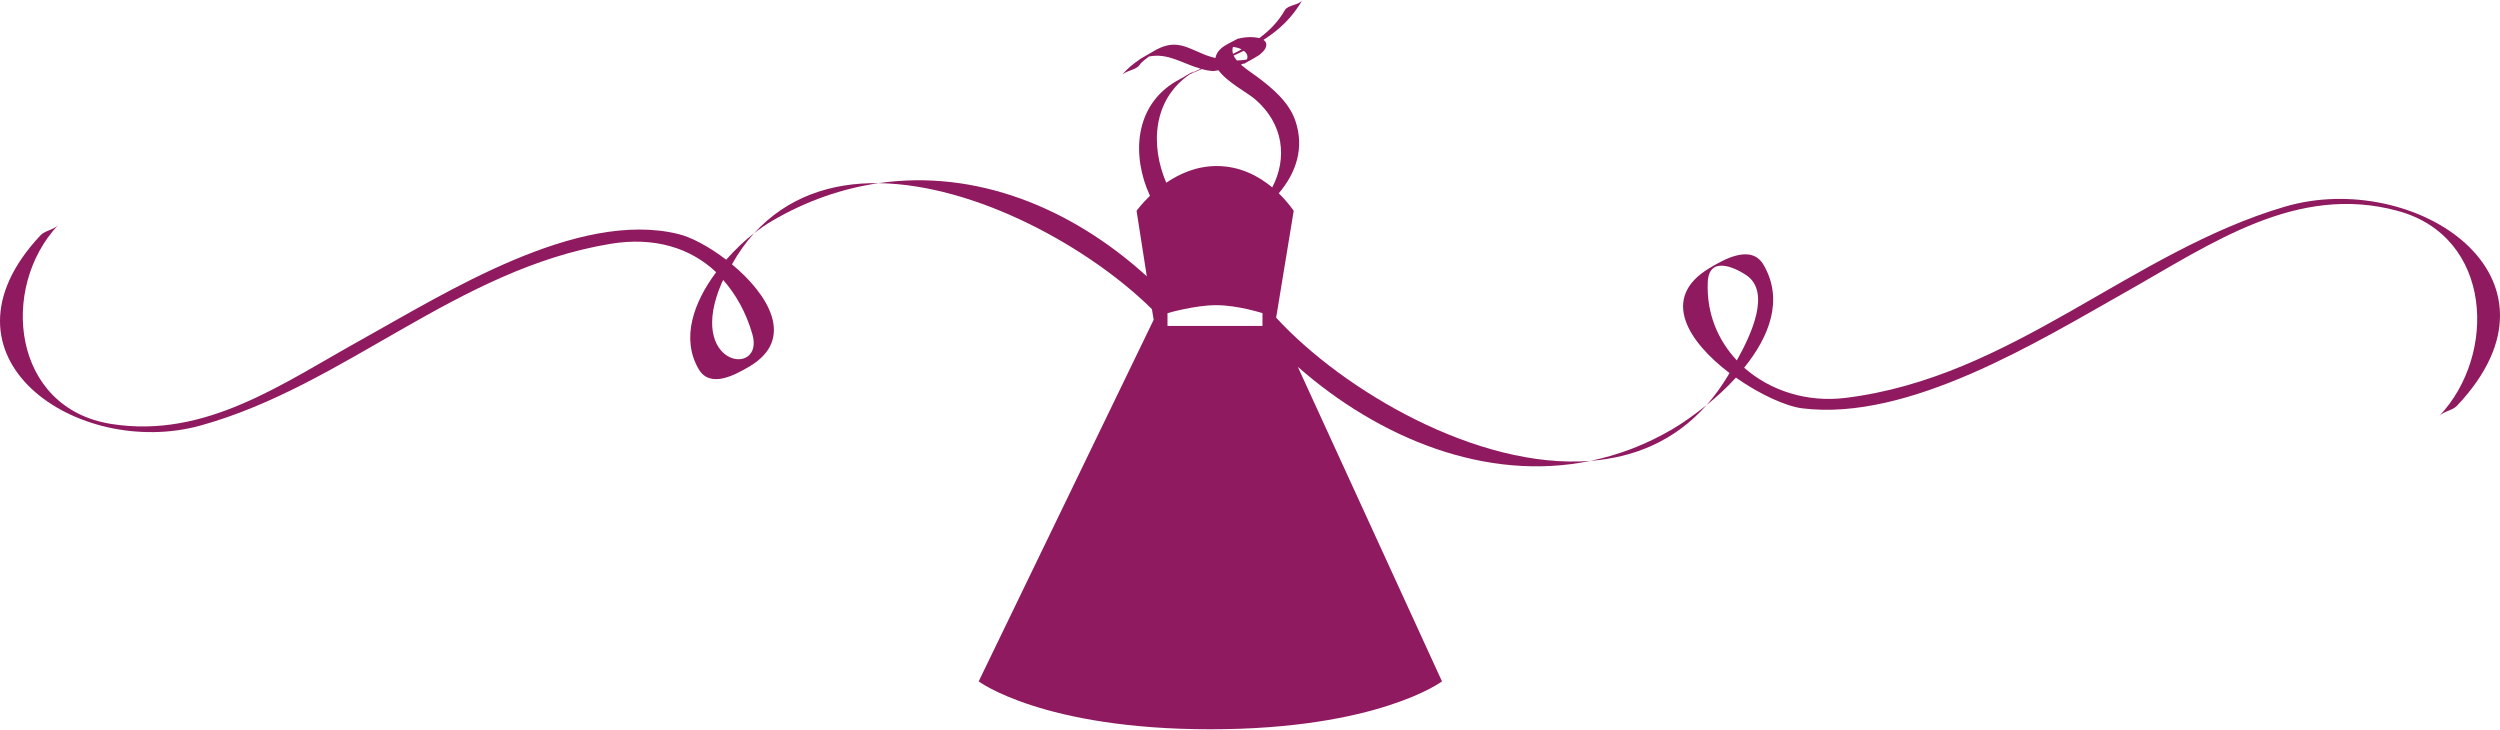
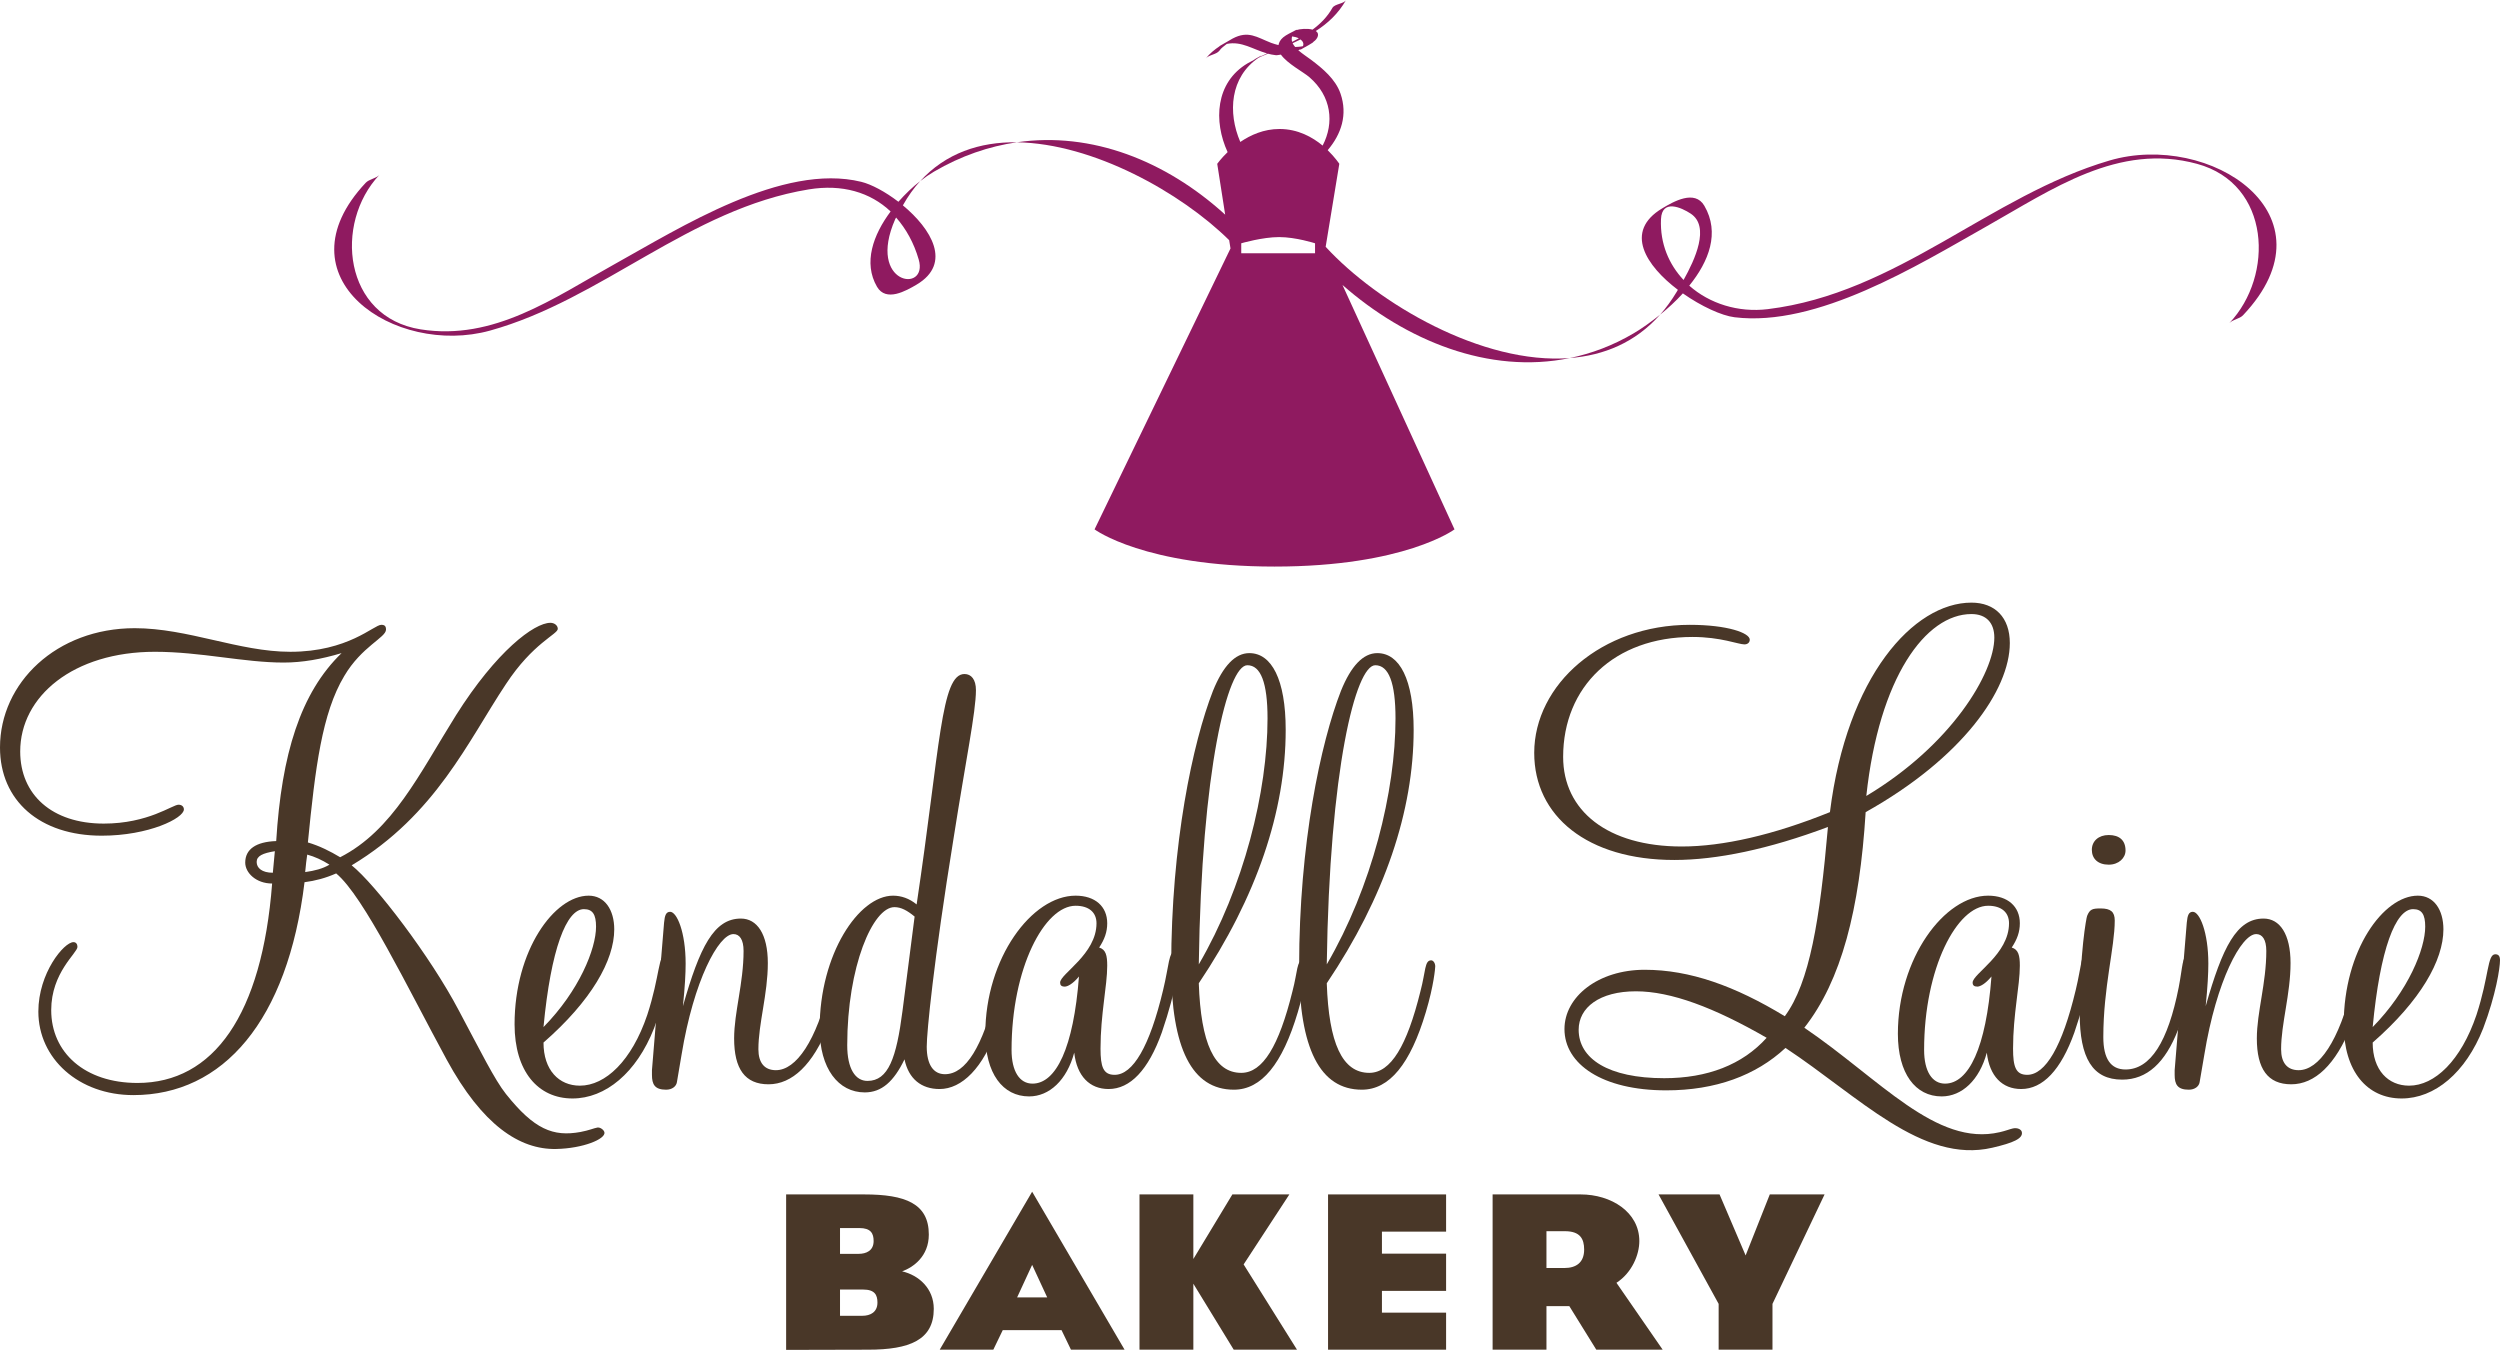
- <svg xmlns="http://www.w3.org/2000/svg" version="1.1" width="264.146" height="77.054" id="svg3005">
-   <defs id="defs3021" />
-   <g transform="matrix(0.999999,0,0,1,-505.454,-33.267)" id="g3007">
-     <path d="m 577.133,57.995 c -10.685,-2.623 -24.639,6.251 -33.553,11.198 -8.315,4.615 -16.412,10.444 -26.367,8.869 -10.512,-1.66 -11.823,-14.407 -5.627,-21 -0.468,0.49 -1.381,0.567 -1.847,1.061 -12.096,12.883 3.943,23.69 16.898,20.107 15.255,-4.225 27.102,-16.543 43.357,-19.206 4.548,-0.745 8.371,0.398 11.129,3.003 -2.371,3.174 -3.745,6.981 -1.85,10.24 1.231,2.108 3.938,0.561 5.386,-0.292 4.879,-2.889 1.969,-7.605 -1.868,-10.779 0.7,-1.25 1.485,-2.351 2.352,-3.297 -1.023,0.787 -2.025,1.755 -2.961,2.809 -1.77,-1.36 -3.665,-2.373 -5.049,-2.713 z m 7.812,10.57 c 1.352,4.637 -7.133,3.456 -3.196,-5.49 0.038,-0.084 0.088,-0.141 0.121,-0.224 1.346,1.535 2.416,3.429 3.075,5.714 z" id="path3009" style="fill:#8f1a60" />
-     <path d="m 587.007,56.619 c 3.707,-2.172 7.498,-3.449 11.28,-4.001 -5.041,-0.069 -9.666,1.476 -13.143,5.282 0.627,-0.491 1.262,-0.928 1.863,-1.281 z" id="path3011" style="fill:#8f1a60" />
-     <path d="m 642.146,55.544 c 0,0 -0.567,-0.863 -1.58,-1.853 1.862,-2.188 2.729,-4.835 1.746,-7.688 -0.674,-1.962 -2.424,-3.418 -4.02,-4.616 -0.491,-0.364 -1.172,-0.802 -1.724,-1.289 0.109,-0.049 0.22,-0.093 0.329,-0.148 -0.033,0.036 -0.043,0.07 -0.087,0.11 0.189,-0.11 0.382,-0.223 0.575,-0.333 0.033,-0.02 0.066,-0.03 0.105,-0.05 0.329,-0.188 0.671,-0.37 0.986,-0.582 0.047,-0.031 0.104,-0.059 0.153,-0.088 -0.04,0.02 -0.073,0.024 -0.113,0.04 0.249,-0.179 0.475,-0.369 0.624,-0.646 0.22,-0.442 0.09,-0.726 -0.189,-0.917 1.621,-1.037 3.045,-2.345 4.117,-4.217 -0.305,0.526 -1.537,0.526 -1.853,1.062 -0.7,1.242 -1.643,2.177 -2.709,2.968 -0.707,-0.189 -1.71,-0.1 -2.208,0.064 0.02,-0.025 0.033,-0.049 0.062,-0.074 -0.079,0.044 -0.155,0.089 -0.235,0.133 -0.01,0.006 -0.03,0.009 -0.04,0.016 -0.508,0.282 -1.129,0.541 -1.577,0.917 -0.411,0.349 -0.565,0.697 -0.634,1.046 -0.336,-0.091 -0.674,-0.175 -1.003,-0.304 -1.969,-0.77 -3.103,-1.719 -5.247,-0.58 -0.17,0.088 -0.318,0.192 -0.484,0.281 -0.443,0.253 -0.885,0.511 -1.328,0.766 0.022,-0.01 0.045,-0.014 0.078,-0.024 -0.71,0.472 -1.37,1 -1.909,1.693 0.399,-0.51 1.448,-0.54 1.85,-1.062 0.253,-0.393 0.664,-0.631 1.014,-0.93 2.03,-0.407 3.533,0.747 5.478,1.292 -0.335,0.161 -0.678,0.313 -1.014,0.479 0.11,-0.075 0.193,-0.173 0.319,-0.244 -0.394,0.224 -0.785,0.447 -1.177,0.665 0.107,-0.048 0.226,-0.098 0.333,-0.149 -0.37,0.195 -0.741,0.385 -1.099,0.592 -4.409,2.604 -4.658,7.895 -2.729,12.082 -0.903,0.869 -1.413,1.589 -1.413,1.589 l 1.081,6.917 c -8.047,-7.318 -18.138,-11.325 -28.338,-9.843 10.376,0.15 22.316,6.838 28.879,13.31 l 0.183,1.127 -18.488,38.206 c 0,0 6.761,5.059 24.479,5.059 17.711,0 24.475,-5.059 24.475,-5.059 L 642.577,72.023 c 8.593,7.551 19.915,12.208 30.912,9.94 -11.906,0.925 -26.138,-7.442 -33.199,-15.13 l 1.856,-11.289 z m -4.944,-16 c -0.349,0.083 -0.711,0.098 -1.057,0.114 -0.146,-0.165 -0.266,-0.338 -0.349,-0.514 0.362,-0.158 0.711,-0.337 1.073,-0.51 0.316,0.234 0.483,0.542 0.333,0.91 z m -0.558,-1.064 c -0.302,0.164 -0.604,0.332 -0.909,0.481 -0.083,-0.238 -0.08,-0.486 -0.01,-0.741 0.325,0.04 0.653,0.126 0.919,0.26 z m 2.202,29.227 H 628.81 v -1.353 c 0,0 2.876,-0.843 5.148,-0.843 2.277,0 4.888,0.843 4.888,0.843 v 1.353 z M 634.018,50.81 c -2.149,0 -3.936,0.815 -5.337,1.764 -1.724,-4.005 -1.392,-8.825 2.491,-11.461 0.419,-0.184 0.838,-0.372 1.254,-0.546 0.34,0.09 0.695,0.164 1.074,0.204 0.252,0.025 0.468,-0.064 0.703,-0.076 0.894,1.248 3.049,2.36 3.865,3.061 3.021,2.6 3.42,6.223 1.81,9.31 -1.381,-1.144 -3.354,-2.256 -5.86,-2.256 z" id="path3013" style="fill:#8f1a60" />
-     <path d="m 673.489,81.961 c 4.639,-0.355 8.925,-2.11 12.275,-5.892 -1.226,0.983 -2.454,1.864 -3.569,2.52 -2.839,1.677 -5.763,2.767 -8.706,3.372 z" id="path3015" style="fill:#8f1a60" />
-     <path d="m 746.892,55.097 c -16.3,4.787 -28.817,18.059 -46.481,20.215 -4.03,0.491 -7.919,-0.76 -10.671,-3.194 2.666,-3.299 4.193,-7.185 2.052,-10.864 -1.305,-2.241 -4.2,-0.57 -5.731,0.35 -5.267,3.154 -2.172,7.821 2.131,11.078 -0.053,0.079 -0.112,0.193 -0.152,0.262 -0.7,1.167 -1.458,2.205 -2.274,3.125 1.082,-0.875 2.139,-1.839 3.104,-2.903 2.507,1.765 5.282,3.033 7.025,3.247 11.23,1.387 24.866,-7.045 34.199,-12.314 8.988,-5.063 18.007,-11.47 28.708,-8.548 10.051,2.737 10.495,15.212 4.396,21.656 0.465,-0.491 1.375,-0.566 1.854,-1.063 12.967,-13.716 -4.54,-25.047 -18.16,-21.047 z m -60.998,7.983 c 0.119,-2.799 2.792,-1.586 4.047,-0.756 2.656,1.759 0.571,6.262 -0.976,9.02 -1.979,-2.118 -3.21,-4.92 -3.071,-8.264 z" id="path3017" style="fill:#8f1a60" />
+ <svg xmlns="http://www.w3.org/2000/svg" width="340.002" height="183.586" id="svg3665" version="1.1">
+   <defs id="defs3667" />
+   <g id="layer1" transform="translate(0,-868.7762)">
+     <g transform="translate(-459.999,835.5092)" id="g3358">
+       <path style="fill:#493728" d="m 478.137,182.202 c -7.42,0 -12.922,-4.954 -12.922,-11.361 0,-5.229 3.486,-9.442 4.774,-9.442 0.359,0 0.544,0.279 0.544,0.646 0,0.824 -3.569,3.477 -3.569,8.604 0,5.779 4.579,9.901 11.727,9.901 10.35,0 16.947,-9.252 18.318,-27.123 -2.195,0 -3.659,-1.467 -3.659,-2.843 0,-1.826 1.464,-2.836 4.213,-2.931 0.73,-11.819 3.299,-20.157 8.892,-25.562 -2.757,0.823 -5.321,1.285 -7.886,1.285 -5.404,0 -11.27,-1.465 -17.501,-1.465 -11.081,0 -18.321,6.042 -18.321,13.557 0,5.864 4.308,9.809 11.359,9.809 6.049,0 9.35,-2.569 10.173,-2.569 0.458,0 0.729,0.275 0.729,0.64 0,1.193 -4.764,3.573 -11.174,3.573 -8.43,0 -13.835,-4.764 -13.835,-11.997 0,-8.797 7.692,-16.223 18.321,-16.223 7.241,0 14.203,3.21 21.163,3.21 7.886,0 11.363,-3.669 12.372,-3.669 0.462,0 0.642,0.185 0.642,0.647 0,1.094 -3.303,2.285 -5.682,6.321 -3.02,5.037 -3.94,12.459 -4.943,22.632 1.554,0.456 3.019,1.186 4.39,2.01 7.148,-3.659 10.727,-11.266 15.765,-19.331 5.495,-8.7 10.622,-12.551 12.827,-12.551 0.554,0 1.005,0.362 1.005,0.824 0,0.732 -3.386,1.924 -7.054,7.513 -5.128,7.698 -9.53,17.777 -20.979,24.645 3.208,2.564 10.721,12.403 14.569,19.734 2.931,5.496 4.878,9.436 6.41,11.36 3.843,4.828 6.426,5.843 10.125,5.174 1.171,-0.217 1.863,-0.53 2.315,-0.606 0.355,-0.066 0.895,0.303 0.959,0.662 0.162,0.904 -2.905,2.179 -6.567,2.253 -4.971,0.105 -10.047,-3.25 -14.892,-12.155 -5.325,-9.795 -11.273,-22.21 -15.027,-25.321 -1.467,0.643 -2.843,1.006 -4.303,1.195 -2.295,18.873 -11.089,28.954 -23.278,28.954 z m 19.242,-33.173 c -1.648,0.275 -2.474,0.641 -2.474,1.468 0,0.826 0.733,1.464 2.2,1.464 0.089,-0.913 0.184,-1.833 0.274,-2.932 z m 7.427,1.835 c -1.01,-0.641 -2.02,-1.098 -3.025,-1.37 -0.096,0.634 -0.185,1.37 -0.277,2.377 1.283,-0.181 2.379,-0.458 3.302,-1.007 z" id="path3360" />
+       <path style="fill:#493728" d="m 538.864,180.918 c 3.479,0 7.058,-3.387 9.162,-9.619 1.743,-5.321 1.468,-8.251 2.564,-8.251 0.461,0 0.645,0.279 0.645,0.825 0,1.009 -0.552,4.67 -2.292,9.255 -2.381,6.048 -6.599,9.532 -11.086,9.532 -4.672,0 -7.876,-3.669 -7.876,-10.081 0,-10.077 5.405,-17.501 10.077,-17.501 2.195,0 3.479,1.927 3.479,4.581 0,4.214 -3.11,9.711 -9.621,15.395 -0.001,3.759 2.105,5.864 4.948,5.864 z m 2.198,-21.625 c 0,-1.652 -0.46,-2.381 -1.651,-2.381 -2.375,0 -4.487,5.401 -5.496,16.038 4.859,-4.949 7.147,-10.637 7.147,-13.657 z" id="path3362" />
+       <path style="fill:#493728" d="m 560.763,158.192 c 2.195,0 3.661,2.11 3.661,6.051 0,4.212 -1.282,8.242 -1.282,11.727 0,1.828 0.825,2.843 2.379,2.843 2.753,0 5.495,-3.948 7.328,-11.55 0.738,-3.205 0.554,-4.76 1.559,-4.76 0.276,0 0.46,0.178 0.46,0.727 0,2.292 -0.641,5.771 -2.203,9.53 -2.103,5.316 -4.944,7.972 -8.146,7.972 -3.212,0 -4.678,-2.108 -4.678,-6.231 0,-3.57 1.284,-7.512 1.284,-11.908 0,-1.562 -0.551,-2.29 -1.377,-2.29 -2.015,0 -5.402,6.319 -7.056,16.405 l -0.636,3.754 c -0.092,0.546 -0.643,1.005 -1.466,1.005 -1.557,0 -1.925,-0.735 -1.925,-2.02 0,-0.175 0,-0.455 0,-0.634 l 1.648,-20.067 c 0.092,-1.01 0.277,-1.473 0.826,-1.473 0.917,0 2.107,2.756 2.107,7.06 0,1.28 -0.093,3.115 -0.369,5.774 2.292,-8.062 4.217,-11.915 7.886,-11.915 z" id="path3364" />
+       <path style="fill:#493728" d="m 577.607,181.835 c -3.569,0 -6.137,-3.211 -6.137,-8.706 0,-10.081 5.312,-18.05 9.985,-18.05 1.101,0 2.202,0.367 3.207,1.192 3.21,-21.436 3.298,-31.337 6.507,-31.337 0.918,0 1.559,0.735 1.559,2.195 0,2.933 -1.379,9.532 -3.03,20.067 -2.746,16.956 -3.662,26.483 -3.662,28.407 0,2.474 0.916,3.756 2.473,3.756 2.84,0 5.132,-3.756 6.967,-11.181 1.002,-4.026 0.913,-5.865 1.924,-5.865 0.272,0 0.457,0.368 0.457,0.917 0,0.643 -0.365,4.401 -2.2,9.719 -1.918,5.585 -4.853,8.427 -7.881,8.427 -2.467,0 -4.211,-1.376 -4.764,-4.037 -1.461,3.03 -3.111,4.496 -5.405,4.496 z m 4.034,-25.196 c -2.931,0 -6.418,8.058 -6.418,18.78 0,3.205 1.103,4.853 2.749,4.853 2.846,0 3.943,-3.11 4.768,-9.527 l 1.647,-12.825 c -1.005,-0.825 -1.83,-1.281 -2.746,-1.281 z" id="path3366" />
+       <path style="fill:#493728" d="m 599.96,182.38 c -3.578,0 -5.958,-3.109 -5.958,-8.517 0,-10.265 6.327,-18.785 12.278,-18.785 2.653,0 4.302,1.465 4.302,3.755 0,1.194 -0.369,2.196 -1.095,3.3 0.917,0.273 1.095,1.096 1.095,2.474 0,2.749 -0.911,6.595 -0.911,11.271 0,2.472 0.365,3.567 1.918,3.567 2.477,0 4.767,-3.844 6.595,-11.538 0.826,-3.396 0.736,-5.228 1.651,-5.228 0.369,0 0.646,0.367 0.646,0.824 0,0.279 -0.457,4.312 -2.472,10.175 -1.835,5.133 -4.31,7.697 -7.243,7.697 -2.561,0 -4.31,-1.738 -4.672,-4.948 -1.005,3.757 -3.392,5.953 -6.134,5.953 z m 4.854,-14.933 c -0.462,0 -0.638,-0.185 -0.638,-0.551 0,-1.189 4.948,-3.848 4.948,-8.062 0,-1.468 -1.014,-2.384 -2.843,-2.384 -4.213,0 -8.709,8.433 -8.709,19.61 0,2.932 1.106,4.581 2.845,4.581 3.205,0 5.585,-4.856 6.323,-14.572 -0.827,1.014 -1.564,1.378 -1.926,1.378 z" id="path3368" />
+       <path style="fill:#493728" d="m 628.81,179.176 c 2.933,0 5.131,-3.664 6.964,-11.091 0.727,-2.745 0.551,-4.212 1.464,-4.212 0.279,0 0.548,0.37 0.548,0.824 0,0.185 -0.18,2.565 -1.285,6.233 -2.104,7.056 -4.942,10.536 -8.696,10.536 -5.682,0 -8.522,-5.587 -8.522,-16.769 0,-16.677 2.929,-30.416 5.681,-37.473 1.371,-3.391 3.025,-5.132 4.944,-5.132 3.03,0 4.946,3.577 4.946,10.444 0,10.997 -3.936,22.726 -11.818,34.453 0.278,8.155 2.108,12.187 5.774,12.187 z m 3.574,-48.195 c 0,-4.854 -0.916,-7.242 -2.748,-7.242 -2.656,0 -6.23,14.116 -6.6,40.685 6.143,-10.537 9.348,-23.551 9.348,-33.443 z" id="path3370" />
+       <path style="fill:#493728" d="m 646.22,179.176 c 2.929,0 5.127,-3.664 6.959,-11.091 0.73,-2.745 0.552,-4.212 1.461,-4.212 0.286,0 0.552,0.37 0.552,0.824 0,0.185 -0.18,2.565 -1.282,6.233 -2.108,7.056 -4.947,10.536 -8.702,10.536 -5.681,0 -8.526,-5.587 -8.526,-16.769 0,-16.677 2.935,-30.416 5.688,-37.473 1.371,-3.391 3.021,-5.132 4.944,-5.132 3.027,0 4.943,3.577 4.943,10.444 0,10.997 -3.935,22.726 -11.816,34.453 0.277,8.155 2.103,12.187 5.779,12.187 z m 3.569,-48.195 c 0,-4.854 -0.92,-7.242 -2.749,-7.242 -2.66,0 -6.232,14.116 -6.6,40.685 6.145,-10.537 9.349,-23.551 9.349,-33.443 z" id="path3372" />
+       <path style="fill:#493728" d="m 686.608,181.556 c -8.706,0 -13.84,-3.569 -13.84,-8.335 0,-4.398 4.586,-8.064 10.911,-8.064 6.133,0 12.281,2.201 19.055,6.319 3.387,-4.579 4.765,-13.099 5.867,-25.739 -8.064,3.023 -15.117,4.487 -20.895,4.487 -11.817,0 -19.052,-5.958 -19.052,-14.565 0,-9.26 9.16,-17.415 21.157,-17.415 5.133,0 8.157,1.105 8.157,2.019 0,0.369 -0.271,0.642 -0.73,0.642 -0.823,0 -3.207,-1.011 -7.056,-1.011 -10.631,0 -17.594,6.779 -17.594,16.31 0,7.329 6.043,12.187 16.127,12.187 5.591,0 12.457,-1.559 20.157,-4.673 2.291,-18.416 11.365,-28.493 19.244,-28.493 3.204,0 5.22,2.017 5.22,5.496 0,6.409 -6.504,15.668 -19.607,22.997 -0.826,13.289 -3.3,22.904 -8.341,29.322 10.267,6.961 17.92,16.219 26.576,14.206 0.807,-0.184 1.318,-0.4 1.767,-0.505 0.624,-0.145 1.148,0.111 1.235,0.466 0.209,0.896 -1.156,1.491 -4.015,2.152 -9.549,2.218 -18.139,-6.978 -28.126,-13.574 -4.028,3.758 -9.533,5.771 -16.217,5.771 z m -4.121,-13.471 c -4.947,0 -7.789,2.205 -7.789,5.228 0,3.935 4.03,6.589 11.638,6.589 5.867,0 10.625,-1.826 13.929,-5.494 -7.146,-4.118 -13.013,-6.323 -17.778,-6.323 z m 48.742,-48.101 c 0,-2.013 -1.102,-3.205 -3.111,-3.205 -6.232,0 -12.557,8.612 -14.3,24.74 11.638,-6.963 17.411,-16.765 17.411,-21.535 z" id="path3374" />
+       <path style="fill:#493728" d="m 724.065,182.38 c -3.569,0 -5.953,-3.109 -5.953,-8.517 0,-10.265 6.325,-18.785 12.275,-18.785 2.659,0 4.312,1.465 4.312,3.755 0,1.194 -0.372,2.196 -1.102,3.3 0.917,0.273 1.102,1.096 1.102,2.474 0,2.749 -0.923,6.595 -0.923,11.271 0,2.472 0.368,3.567 1.926,3.567 2.477,0 4.765,-3.844 6.598,-11.538 0.823,-3.396 0.73,-5.228 1.65,-5.228 0.368,0 0.641,0.367 0.641,0.824 0,0.279 -0.458,4.312 -2.474,10.175 -1.83,5.133 -4.307,7.697 -7.238,7.697 -2.564,0 -4.31,-1.738 -4.672,-4.948 -1.013,3.757 -3.394,5.953 -6.142,5.953 z m 4.857,-14.933 c -0.458,0 -0.644,-0.185 -0.644,-0.551 0,-1.189 4.95,-3.848 4.95,-8.062 0,-1.468 -1.006,-2.384 -2.842,-2.384 -4.214,0 -8.706,8.433 -8.706,19.61 0,2.932 1.103,4.581 2.842,4.581 3.211,0 5.595,-4.856 6.318,-14.572 -0.822,1.014 -1.553,1.378 -1.918,1.378 z" id="path3376" />
+       <path style="fill:#493728" d="m 742.841,171.106 c 0,-8.237 0.913,-13.097 1.01,-13.281 0.368,-0.914 0.73,-1.009 1.836,-1.009 1.368,0 1.919,0.457 1.919,1.65 0,3.669 -1.554,9.077 -1.554,15.853 0,2.93 1.003,4.399 3.021,4.399 3.387,0 5.773,-3.758 7.234,-11.176 0.552,-2.845 0.455,-4.312 1.278,-4.312 0.369,0 0.648,0.274 0.648,0.828 0,1.744 -0.736,6.049 -2.015,9.256 -1.74,4.484 -4.217,6.784 -7.604,6.784 -4.033,-0.001 -5.773,-2.936 -5.773,-8.992 z m 1.65,-22.261 c 0,-1.191 0.916,-2.014 2.294,-2.014 1.465,0 2.288,0.733 2.288,2.109 0,1.009 -0.917,1.923 -2.288,1.923 -1.47,0.001 -2.294,-0.824 -2.294,-2.018 z" id="path3378" />
+       <path style="fill:#493728" d="m 767.85,158.192 c 2.201,0 3.665,2.11 3.665,6.051 0,4.212 -1.284,8.242 -1.284,11.727 0,1.828 0.826,2.843 2.387,2.843 2.746,0 5.495,-3.948 7.328,-11.55 0.73,-3.205 0.551,-4.76 1.554,-4.76 0.279,0 0.462,0.178 0.462,0.727 0,2.292 -0.638,5.771 -2.198,9.53 -2.108,5.316 -4.95,7.972 -8.154,7.972 -3.204,0 -4.679,-2.108 -4.679,-6.231 0,-3.57 1.288,-7.512 1.288,-11.908 0,-1.562 -0.551,-2.29 -1.374,-2.29 -2.02,0 -5.409,6.319 -7.056,16.405 l -0.642,3.754 c -0.093,0.546 -0.641,1.005 -1.471,1.005 -1.554,0 -1.922,-0.735 -1.922,-2.02 0,-0.175 0,-0.455 0,-0.634 l 1.649,-20.067 c 0.094,-1.01 0.273,-1.473 0.824,-1.473 0.919,0 2.108,2.756 2.108,7.06 0,1.28 -0.094,3.115 -0.362,5.774 2.289,-8.062 4.215,-11.915 7.877,-11.915 z" id="path3380" />
+       <path style="fill:#493728" d="m 787.635,180.918 c 3.477,0 7.053,-3.387 9.164,-9.619 1.737,-5.321 1.461,-8.251 2.564,-8.251 0.455,0 0.638,0.279 0.638,0.825 0,1.009 -0.548,4.67 -2.288,9.255 -2.387,6.048 -6.601,9.532 -11.09,9.532 -4.675,0 -7.875,-3.669 -7.875,-10.081 0,-10.077 5.401,-17.501 10.077,-17.501 2.201,0 3.48,1.927 3.48,4.581 0,4.214 -3.114,9.711 -9.619,15.395 -0.001,3.759 2.107,5.864 4.949,5.864 z m 2.195,-21.625 c 0,-1.652 -0.455,-2.381 -1.65,-2.381 -2.381,0 -4.485,5.401 -5.495,16.038 4.854,-4.949 7.145,-10.637 7.145,-13.657 z" id="path3382" />
+       <g id="g3384">
+         <path style="fill:#493728" d="m 566.914,195.709 h 10.616 c 5.617,0 8.789,1.252 8.789,5.459 0,2.986 -2.135,4.459 -3.629,5.004 2.254,0.519 4.303,2.317 4.303,5.1 0,4.24 -3.297,5.553 -8.915,5.553 l -11.165,0.028 v -21.144 z m 11.898,6.344 c 0,-1.038 -0.369,-1.771 -1.952,-1.771 h -2.618 v 3.509 h 2.526 c 1.043,0 2.044,-0.428 2.044,-1.738 z m 0.521,8.365 c 0,-1.043 -0.368,-1.772 -1.951,-1.772 h -3.14 v 3.569 h 3.048 c 1.064,0 2.043,-0.485 2.043,-1.797 z" id="path3386" />
+         <path style="fill:#493728" d="M 595.091,216.825 H 587.8 l 12.571,-21.484 12.571,21.484 h -7.291 l -1.282,-2.657 h -7.996 l -1.282,2.657 z m 3.238,-7.113 h 4.089 l -2.047,-4.422 -2.042,4.422 z" id="path3388" />
+         <path style="fill:#493728" d="m 622.296,204.492 5.306,-8.783 h 7.751 l -6.219,9.521 7.258,11.596 h -8.605 l -5.491,-8.972 v 8.972 h -7.325 V 195.71 h 7.325 v 8.782 z" id="path3390" />
+         <path style="fill:#493728" d="m 656.669,200.77 h -8.726 v 2.994 h 8.726 v 5.064 h -8.726 v 2.96 h 8.726 v 5.037 h -16.054 v -21.116 h 16.054 v 5.061 z" id="path3392" />
+         <path style="fill:#493728" d="m 662.994,195.709 h 11.966 c 4.178,0 7.989,2.411 7.989,6.344 0,1.864 -1.003,4.304 -3.111,5.677 l 6.285,9.095 h -9.027 l -3.666,-5.919 h -3.111 v 5.919 h -7.324 v -21.116 z m 7.324,10.008 h 2.447 c 1.58,0 2.68,-0.735 2.68,-2.506 0,-1.461 -0.545,-2.501 -2.623,-2.501 h -2.504 v 5.007 z" id="path3394" />
+         <path style="fill:#493728" d="m 693.736,210.595 -8.174,-14.886 h 8.297 l 3.546,8.298 3.287,-8.298 h 7.451 l -7.086,14.886 v 6.23 h -7.321 v -6.23 z" id="path3396" />
+       </g>
+       <g id="g3398">
+         <path style="fill:#8f1a60" d="m 577.133,57.995 c -10.685,-2.623 -24.639,6.251 -33.553,11.198 -8.315,4.615 -16.412,10.444 -26.367,8.869 -10.512,-1.66 -11.823,-14.407 -5.627,-21 -0.468,0.49 -1.381,0.567 -1.847,1.061 -12.096,12.883 3.943,23.69 16.898,20.107 15.255,-4.225 27.102,-16.543 43.357,-19.206 4.548,-0.745 8.371,0.398 11.129,3.003 -2.371,3.174 -3.745,6.981 -1.85,10.24 1.231,2.108 3.938,0.561 5.386,-0.292 4.879,-2.889 1.969,-7.605 -1.868,-10.779 0.7,-1.25 1.485,-2.351 2.352,-3.297 -1.023,0.787 -2.025,1.755 -2.961,2.809 -1.77,-1.36 -3.665,-2.373 -5.049,-2.713 z m 7.812,10.57 c 1.352,4.637 -7.133,3.456 -3.196,-5.49 0.038,-0.084 0.088,-0.141 0.121,-0.224 1.346,1.535 2.416,3.429 3.075,5.714 z" id="path3400" />
+         <path style="fill:#8f1a60" d="m 587.007,56.619 c 3.707,-2.172 7.498,-3.449 11.28,-4.001 -5.041,-0.069 -9.666,1.476 -13.143,5.282 0.627,-0.491 1.262,-0.928 1.863,-1.281 z" id="path3402" />
+         <path style="fill:#8f1a60" d="m 642.146,55.544 c 0,0 -0.567,-0.863 -1.58,-1.853 1.862,-2.188 2.729,-4.835 1.746,-7.688 -0.674,-1.962 -2.424,-3.418 -4.02,-4.616 -0.491,-0.364 -1.172,-0.802 -1.724,-1.289 0.109,-0.049 0.22,-0.093 0.329,-0.148 -0.033,0.036 -0.043,0.07 -0.087,0.11 0.189,-0.11 0.382,-0.223 0.575,-0.333 0.033,-0.02 0.066,-0.03 0.105,-0.05 0.329,-0.188 0.671,-0.37 0.986,-0.582 0.047,-0.031 0.104,-0.059 0.153,-0.088 -0.04,0.02 -0.073,0.024 -0.113,0.04 0.249,-0.179 0.475,-0.369 0.624,-0.646 0.22,-0.442 0.09,-0.726 -0.189,-0.917 1.621,-1.037 3.045,-2.345 4.117,-4.217 -0.305,0.526 -1.537,0.526 -1.853,1.062 -0.7,1.242 -1.643,2.177 -2.709,2.968 -0.707,-0.189 -1.71,-0.1 -2.208,0.064 0.02,-0.025 0.033,-0.049 0.062,-0.074 -0.079,0.044 -0.155,0.089 -0.235,0.133 -0.01,0.006 -0.03,0.009 -0.04,0.016 -0.508,0.282 -1.129,0.541 -1.577,0.917 -0.411,0.349 -0.565,0.697 -0.634,1.046 -0.336,-0.091 -0.674,-0.175 -1.003,-0.304 -1.969,-0.77 -3.103,-1.719 -5.247,-0.58 -0.17,0.088 -0.318,0.192 -0.484,0.281 -0.443,0.253 -0.885,0.511 -1.328,0.766 0.022,-0.01 0.045,-0.014 0.078,-0.024 -0.71,0.472 -1.37,1 -1.909,1.693 0.399,-0.51 1.448,-0.54 1.85,-1.062 0.253,-0.393 0.664,-0.631 1.014,-0.93 2.03,-0.407 3.533,0.747 5.478,1.292 -0.335,0.161 -0.678,0.313 -1.014,0.479 0.11,-0.075 0.193,-0.173 0.319,-0.244 -0.394,0.224 -0.785,0.447 -1.177,0.665 0.107,-0.048 0.226,-0.098 0.333,-0.149 -0.37,0.195 -0.741,0.385 -1.099,0.592 -4.409,2.604 -4.658,7.895 -2.729,12.082 -0.903,0.869 -1.413,1.589 -1.413,1.589 l 1.081,6.917 c -8.047,-7.318 -18.138,-11.325 -28.338,-9.843 10.376,0.15 22.316,6.838 28.879,13.31 l 0.183,1.127 -18.488,38.206 c 0,0 6.761,5.059 24.479,5.059 17.711,0 24.475,-5.059 24.475,-5.059 L 642.577,72.023 c 8.593,7.551 19.915,12.208 30.912,9.94 -11.906,0.925 -26.138,-7.442 -33.199,-15.13 l 1.856,-11.289 z m -4.944,-16 c -0.349,0.083 -0.711,0.098 -1.057,0.114 -0.146,-0.165 -0.266,-0.338 -0.349,-0.514 0.362,-0.158 0.711,-0.337 1.073,-0.51 0.316,0.234 0.483,0.542 0.333,0.91 z m -0.558,-1.064 c -0.302,0.164 -0.604,0.332 -0.909,0.481 -0.083,-0.238 -0.08,-0.486 -0.01,-0.741 0.325,0.04 0.653,0.126 0.919,0.26 z m 2.202,29.227 H 628.81 v -1.353 c 0,0 2.876,-0.843 5.148,-0.843 2.277,0 4.888,0.843 4.888,0.843 v 1.353 z M 634.018,50.81 c -2.149,0 -3.936,0.815 -5.337,1.764 -1.724,-4.005 -1.392,-8.825 2.491,-11.461 0.419,-0.184 0.838,-0.372 1.254,-0.546 0.34,0.09 0.695,0.164 1.074,0.204 0.252,0.025 0.468,-0.064 0.703,-0.076 0.894,1.248 3.049,2.36 3.865,3.061 3.021,2.6 3.42,6.223 1.81,9.31 -1.381,-1.144 -3.354,-2.256 -5.86,-2.256 z" id="path3404" />
+         <path style="fill:#8f1a60" d="m 673.489,81.961 c 4.639,-0.355 8.925,-2.11 12.275,-5.892 -1.226,0.983 -2.454,1.864 -3.569,2.52 -2.839,1.677 -5.763,2.767 -8.706,3.372 z" id="path3406" />
+         <path style="fill:#8f1a60" d="m 746.892,55.097 c -16.3,4.787 -28.817,18.059 -46.481,20.215 -4.03,0.491 -7.919,-0.76 -10.671,-3.194 2.666,-3.299 4.193,-7.185 2.052,-10.864 -1.305,-2.241 -4.2,-0.57 -5.731,0.35 -5.267,3.154 -2.172,7.821 2.131,11.078 -0.053,0.079 -0.112,0.193 -0.152,0.262 -0.7,1.167 -1.458,2.205 -2.274,3.125 1.082,-0.875 2.139,-1.839 3.104,-2.903 2.507,1.765 5.282,3.033 7.025,3.247 11.23,1.387 24.866,-7.045 34.199,-12.314 8.988,-5.063 18.007,-11.47 28.708,-8.548 10.051,2.737 10.495,15.212 4.396,21.656 0.465,-0.491 1.375,-0.566 1.854,-1.063 12.967,-13.716 -4.54,-25.047 -18.16,-21.047 z m -60.998,7.983 c 0.119,-2.799 2.792,-1.586 4.047,-0.756 2.656,1.759 0.571,6.262 -0.976,9.02 -1.979,-2.118 -3.21,-4.92 -3.071,-8.264 z" id="path3408" />
+       </g>
+     </g>
  </g>
</svg>
